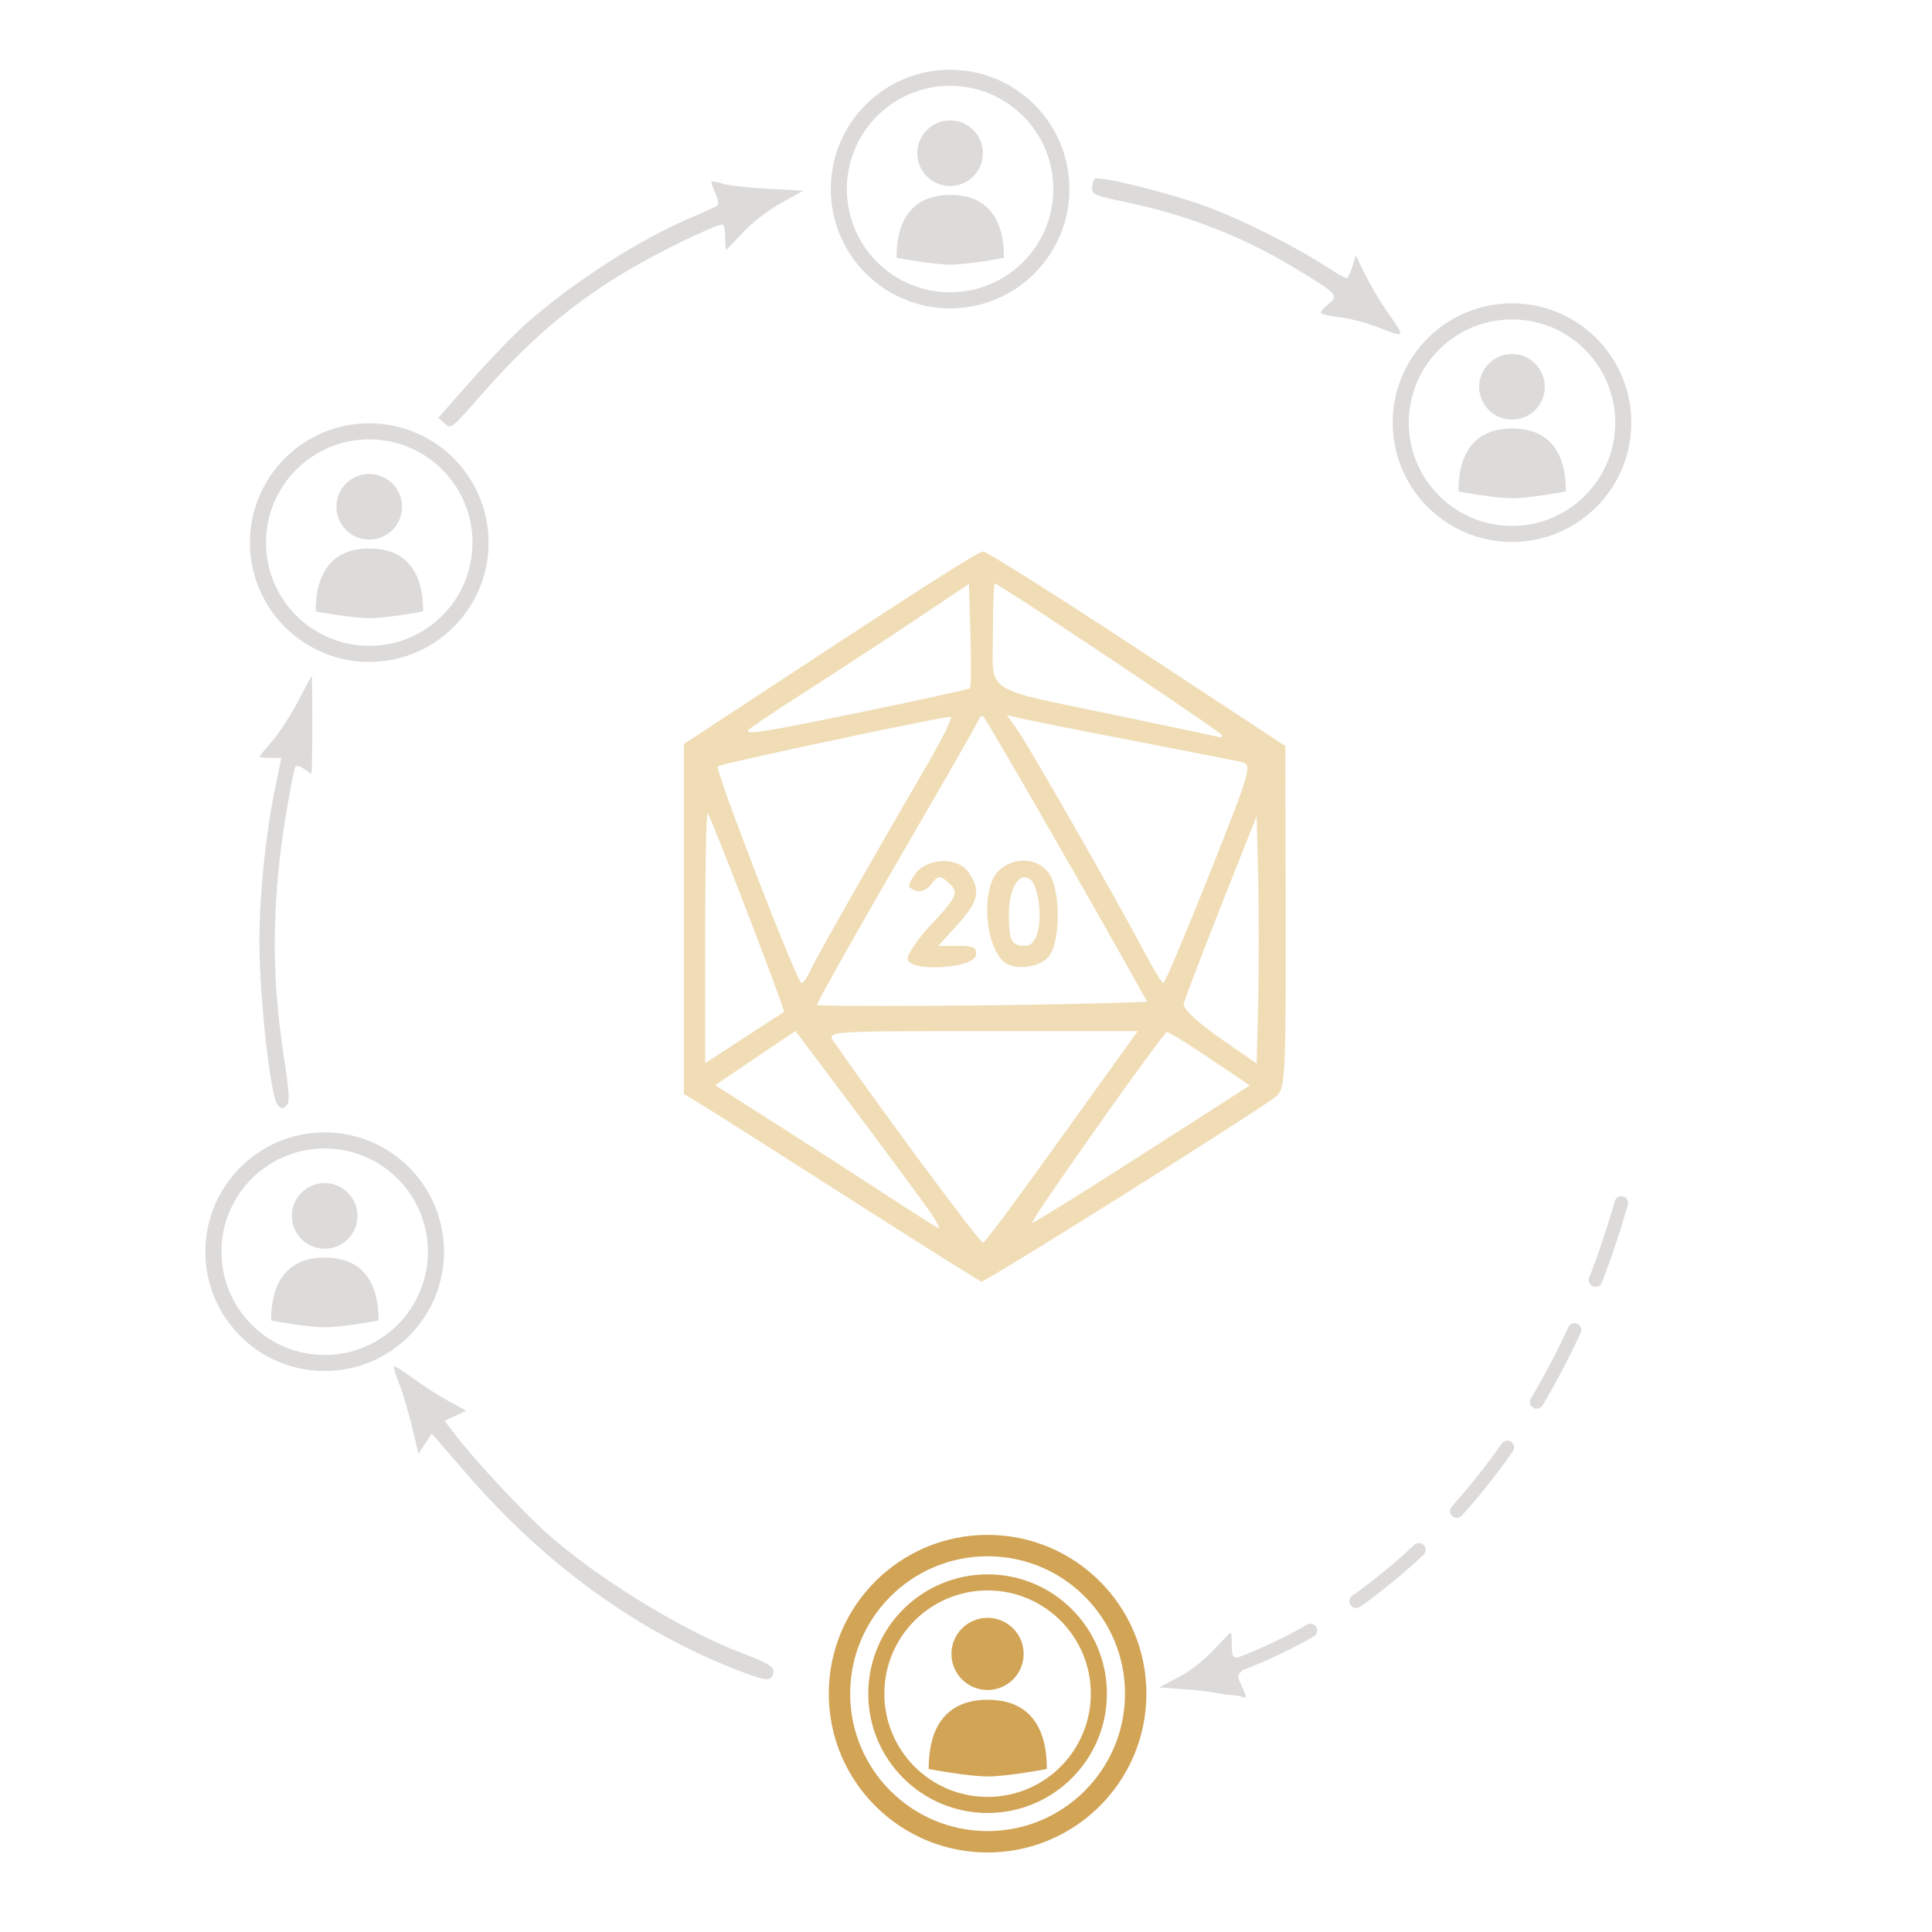
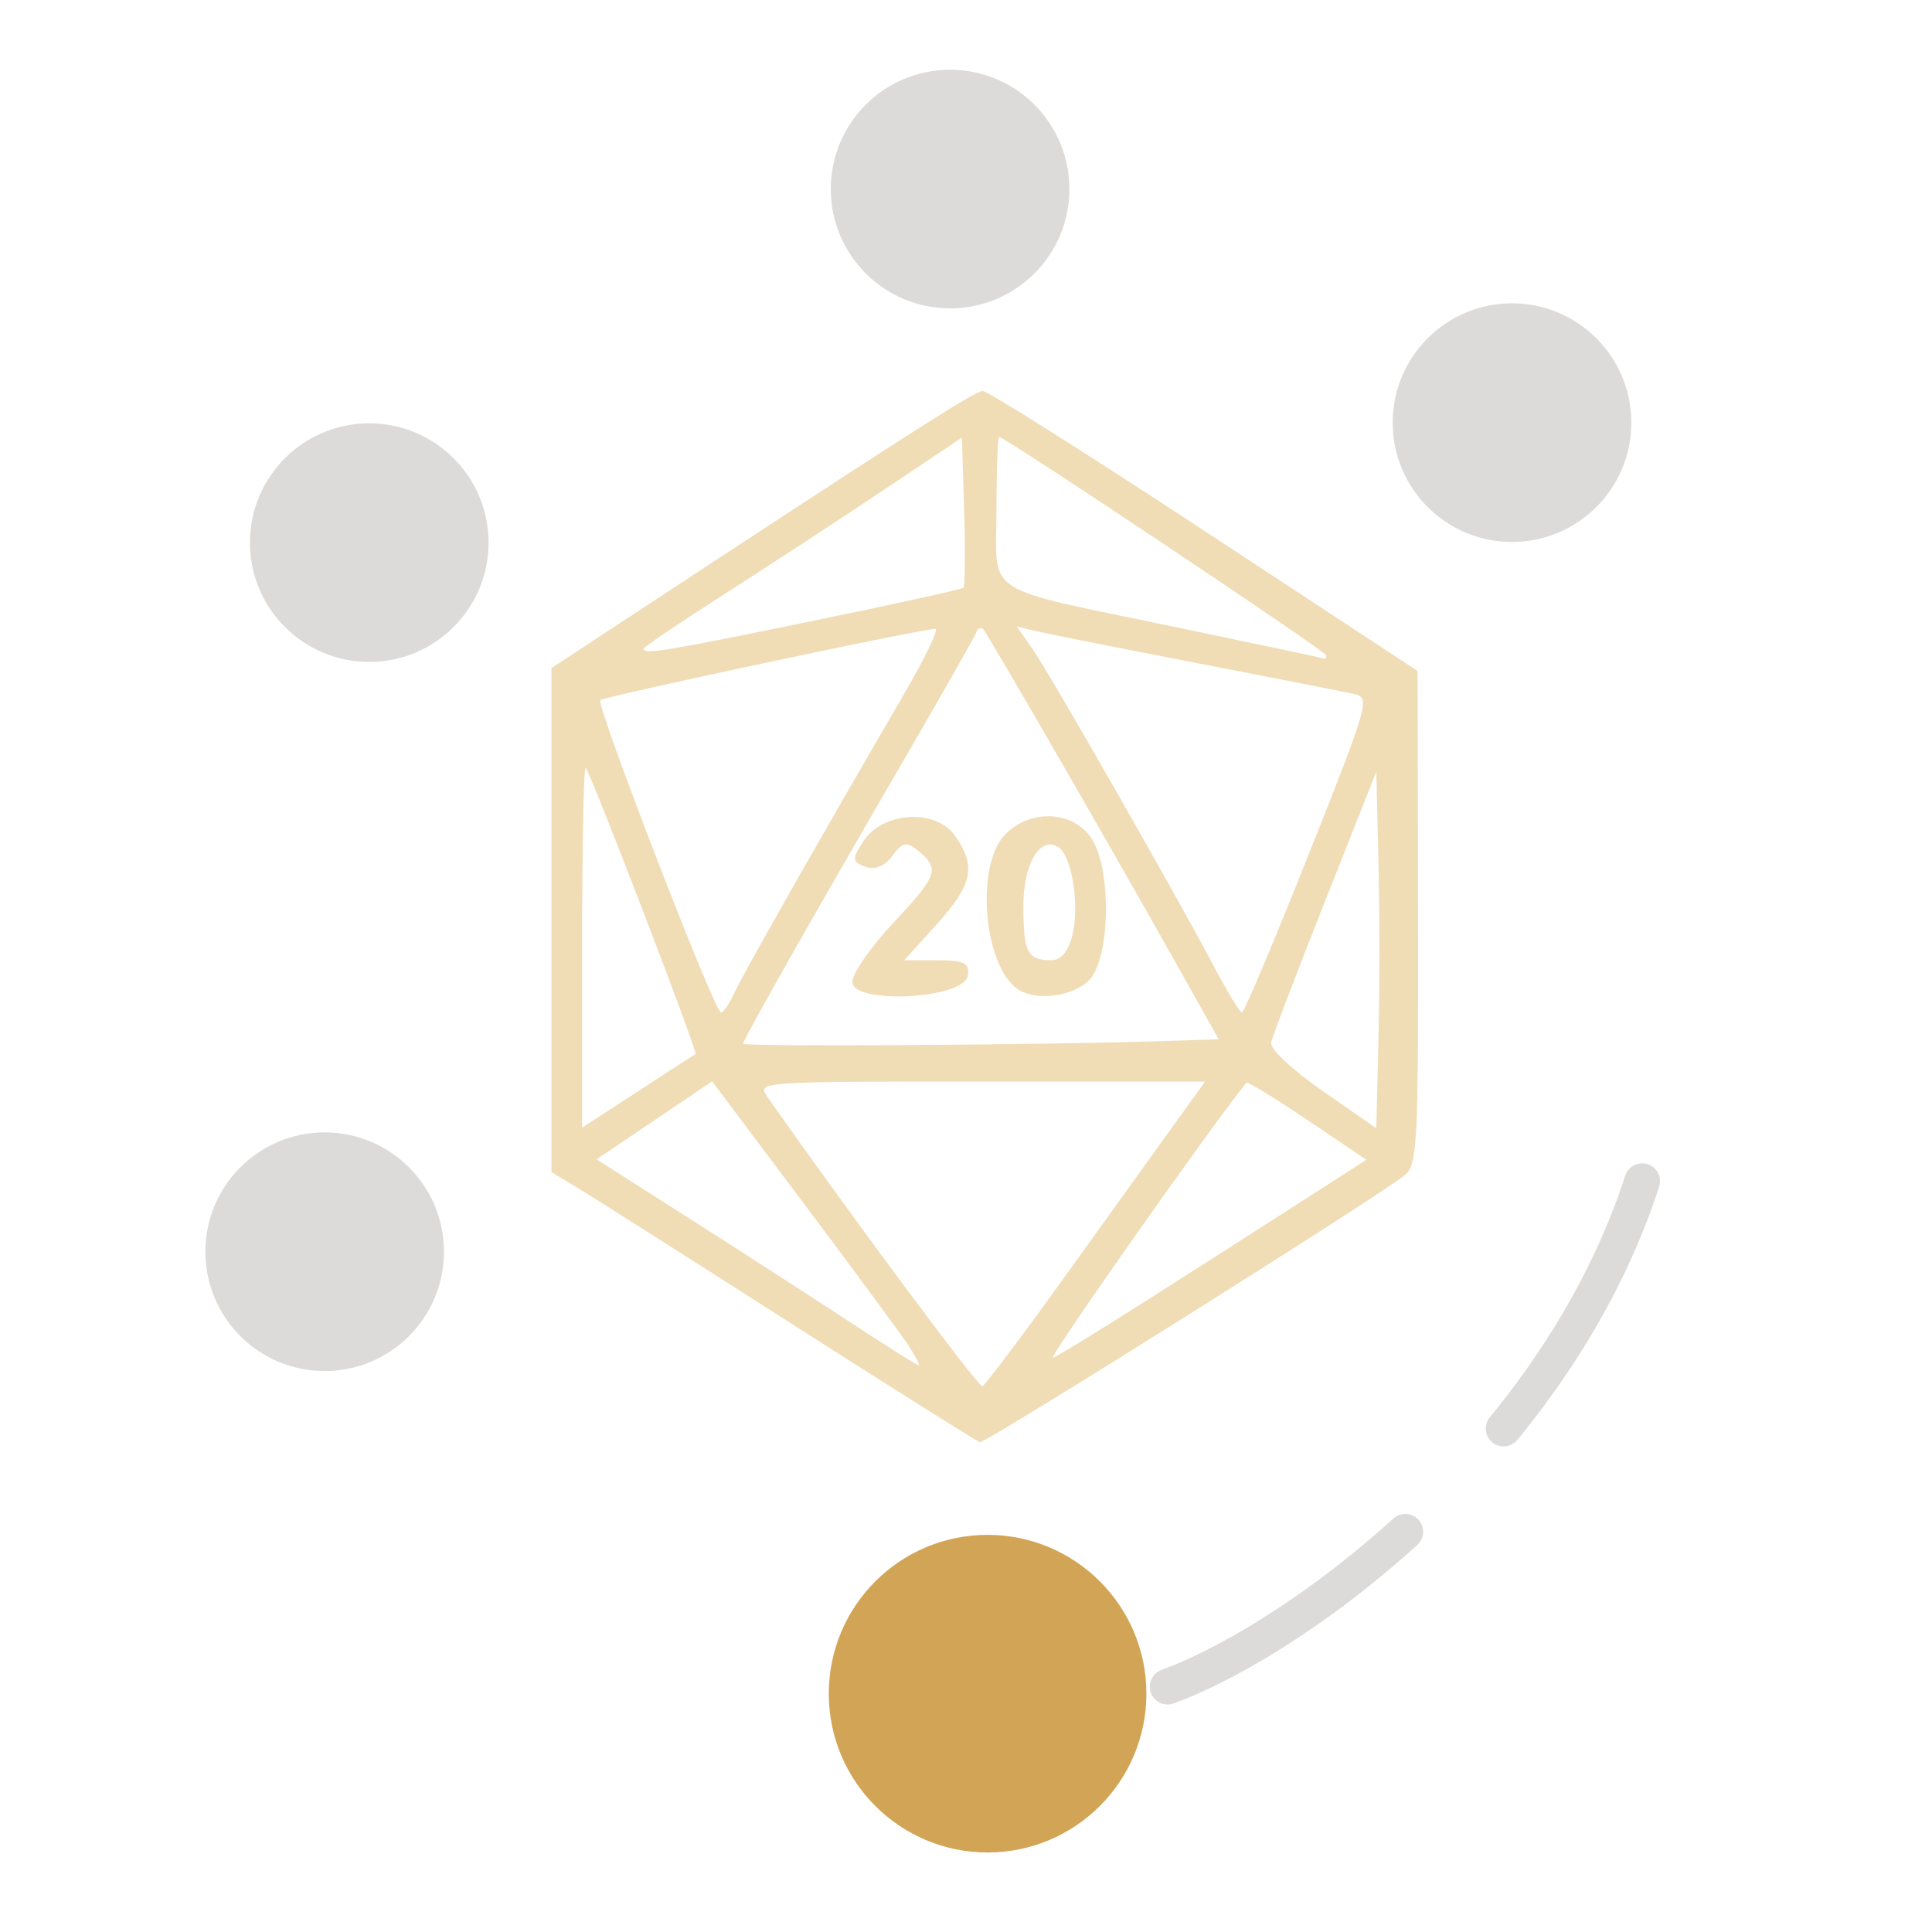
<svg xmlns="http://www.w3.org/2000/svg" viewBox="0 0 270.933 270.933" role="img" aria-label="Cadence">
-   <g id="cadence-logo" transform="translate(-175.1213,25.92916)">
-     <path id="logo-arc" d="m 348.59,207.56 c 18.3,-6.696 43.615,-26.155 54.556,-67.178" fill="none" stroke="#dddbd9" stroke-width="1.9" stroke-dasharray="11.4 7.6" stroke-linecap="round" />
-     <path id="logo-symbol" d="M 294.159,142.101 C 284.103,135.672 274.784,129.754 273.448,128.95 l -2.429,-1.461 V 102.951 78.413 l 6.165,-4.053 c 28.058,-18.446 35.081,-22.942 35.831,-22.942 0.475,0 10.2,6.137 21.612,13.637 l 20.75,13.637 0.04,23.983 c 0.037,21.949 -0.07,24.077 -1.267,25.093 -2.152,1.827 -40.644,26.022 -41.399,26.022 -0.171,0 -8.538,-5.26 -18.593,-11.689 z m 27.087,-4.75 c 4.279,-5.959 9.051,-12.6 10.605,-14.758 l 2.825,-3.923 h -21.831 c -21.544,0 -21.818,0.019 -20.806,1.467 7.494,10.723 20.565,28.329 20.941,28.207 0.268,-0.087 3.988,-5.034 8.267,-10.993 z m -15.464,7.017 c -0.703,-1.072 -5.29,-7.297 -10.194,-13.833 l -8.917,-11.884 -5.63,3.799 -5.629,3.799 8.826,5.619 c 4.854,3.09 11.852,7.604 15.551,10.03 3.699,2.426 6.848,4.413 6.998,4.416 0.15,0.002 -0.302,-0.873 -1.005,-1.945 z m 23.649,-4.664 c 5.068,-3.227 11.854,-7.565 15.08,-9.642 l 5.865,-3.775 -5.739,-3.873 c -3.156,-2.13 -5.831,-3.76 -5.943,-3.622 -3.276,4.015 -19.292,26.778 -18.841,26.778 0.2,0 4.511,-2.64 9.579,-5.867 z m -44.375,-23.712 c 0.256,-0.135 -10.197,-27.359 -10.697,-27.858 -0.193,-0.193 -0.35,7.611 -0.35,17.341 v 17.691 l 5.418,-3.531 c 2.98,-1.942 5.513,-3.581 5.629,-3.643 z m 66.504,-18.754 -0.21,-8.729 -5.01,12.652 c -2.756,6.958 -5.11,13.131 -5.231,13.716 -0.126,0.61 2.011,2.618 5.01,4.705 l 5.231,3.641 0.21,-8.628 c 0.116,-4.746 0.116,-12.556 0,-17.357 z m -21.334,17.502 5.777,-0.18 -4.195,-7.472 c -6.502,-11.58 -18.342,-32.089 -18.765,-32.505 -0.21,-0.205 -0.505,-0.037 -0.656,0.374 -0.151,0.411 -3.401,6.127 -7.221,12.703 -9.003,15.498 -15.464,26.913 -15.465,27.323 -6.8e-4,0.309 28.262,0.141 40.525,-0.242 z m -27.821,-6.232 c 0,-0.696 1.513,-2.884 3.363,-4.861 3.715,-3.972 3.912,-4.515 2.161,-5.968 -1.019,-0.846 -1.354,-0.789 -2.206,0.376 -0.619,0.846 -1.48,1.19 -2.246,0.897 -1.112,-0.427 -1.127,-0.651 -0.138,-2.149 1.614,-2.444 6.002,-2.69 7.588,-0.426 1.781,2.543 1.472,4.043 -1.51,7.345 l -2.702,2.991 h 2.757 c 2.223,0 2.709,0.254 2.508,1.308 -0.366,1.922 -9.575,2.39 -9.575,0.487 z m 13.749,0.623 c -2.877,-1.921 -3.563,-10.362 -1.046,-12.879 2.131,-2.131 5.642,-1.954 7.159,0.361 1.657,2.529 1.565,9.8 -0.149,11.693 -1.272,1.406 -4.438,1.843 -5.964,0.825 z m 4.558,-4.659 c 0.554,-2.522 -0.116,-6.478 -1.211,-7.155 -1.517,-0.938 -2.899,1.388 -2.899,4.88 0,3.852 0.339,4.517 2.307,4.517 0.849,0 1.484,-0.79 1.803,-2.242 z m -31.88,5.574 c 0.83,-1.822 8.405,-15.165 16.421,-28.926 2.095,-3.596 3.521,-6.538 3.17,-6.538 -1.314,0 -32.287,6.591 -32.642,6.947 -0.448,0.448 11.12,30.392 11.746,30.406 0.242,0.006 0.83,-0.844 1.305,-1.888 z m 55.908,-13.433 c 5.847,-14.695 6.028,-15.328 4.484,-15.678 -0.885,-0.2 -7.831,-1.566 -15.434,-3.034 -7.603,-1.469 -14.64,-2.867 -15.638,-3.109 l -1.814,-0.439 1.524,2.169 c 1.66,2.363 14.182,24.285 17.795,31.154 1.233,2.344 2.41,4.259 2.615,4.256 0.206,-0.003 3.116,-6.897 6.467,-15.32 z m 1.753,-19.434 c 0,-0.373 -31.306,-21.279 -31.864,-21.279 -0.147,0 -0.267,3.203 -0.267,7.117 0,8.534 -1.787,7.38 17.732,11.454 7.714,1.61 14.11,2.966 14.212,3.013 0.103,0.047 0.187,-0.09 0.187,-0.305 z m -50.136,-3.343 c 7.975,-1.636 14.629,-3.103 14.786,-3.26 0.157,-0.157 0.189,-3.509 0.071,-7.45 l -0.215,-7.164 -7.846,5.247 c -4.315,2.886 -11.293,7.448 -15.505,10.138 -4.213,2.69 -7.659,5.023 -7.659,5.184 0,0.579 2.084,0.236 16.369,-2.695 z" fill="#f0ddb6" />
-     <path id="logo-participant-rings" d="M 402.761,33.342 A 15.605,15.605 0 0 1 387.157,48.946 15.605,15.605 0 0 1 371.552,33.342 15.605,15.605 0 0 1 387.157,17.737 15.605,15.605 0 0 1 402.761,33.342 Z M 323.962,0.583 A 15.605,15.605 0 0 1 308.358,16.188 15.605,15.605 0 0 1 292.753,0.583 15.605,15.605 0 0 1 308.358,-15.022 15.605,15.605 0 0 1 323.962,0.583 Z M 242.509,50.164 A 15.605,15.605 0 0 1 226.904,65.769 15.605,15.605 0 0 1 211.3,50.164 15.605,15.605 0 0 1 226.904,34.56 15.605,15.605 0 0 1 242.509,50.164 Z m -6.253,99.441 a 15.605,15.605 0 0 1 -15.605,15.605 15.605,15.605 0 0 1 -15.605,-15.605 15.605,15.605 0 0 1 15.605,-15.605 15.605,15.605 0 0 1 15.605,15.605 z" fill="none" stroke="#dddbd9" stroke-width="2.254" />
-     <path id="logo-participant-marks" d="m 379.652,42.99 c 0,-2.257 0.254,-8.828 7.529,-8.828 7.275,-2e-6 7.529,6.57 7.529,8.828 0,0 -5,0.948 -7.529,0.948 -2.53,0 -7.529,-0.948 -7.529,-0.948 z M 391.755,28.316 a 4.601,4.601 0 0 1 -4.601,4.601 4.601,4.601 0 0 1 -4.601,-4.601 4.601,4.601 0 0 1 4.601,-4.601 4.601,4.601 0 0 1 4.601,4.601 z M 300.853,10.231 c 0,-2.257 0.254,-8.828 7.529,-8.828 7.275,-1.7e-6 7.529,6.57 7.529,8.828 0,0 -5,0.948 -7.529,0.948 -2.53,0 -7.529,-0.948 -7.529,-0.948 z m 12.103,-14.674 a 4.601,4.601 0 0 1 -4.601,4.601 4.601,4.601 0 0 1 -4.601,-4.601 4.601,4.601 0 0 1 4.601,-4.601 4.601,4.601 0 0 1 4.601,4.601 z m -93.558,64.256 c 0,-2.257 0.254,-8.828 7.529,-8.828 7.275,-2e-6 7.529,6.57 7.529,8.828 0,0 -5,0.948 -7.529,0.948 -2.53,0 -7.529,-0.948 -7.529,-0.948 z m 12.103,-14.674 a 4.601,4.601 0 0 1 -4.601,4.601 4.601,4.601 0 0 1 -4.601,-4.601 4.601,4.601 0 0 1 4.601,-4.601 4.601,4.601 0 0 1 4.601,4.601 z M 213.146,159.254 c 0,-2.257 0.254,-8.828 7.529,-8.828 7.275,0 7.529,6.57 7.529,8.828 0,0 -5,0.948 -7.529,0.948 -2.53,0 -7.529,-0.948 -7.529,-0.948 z m 12.103,-14.674 a 4.601,4.601 0 0 1 -4.601,4.601 4.601,4.601 0 0 1 -4.601,-4.601 4.601,4.601 0 0 1 4.601,-4.601 4.601,4.601 0 0 1 4.601,4.601 z m 122.403,67.186 c -0.704,0 -3.186,-0.578 -5.61,-0.748 l -4.408,-0.31 2.672,-1.383 c 1.606,-0.831 3.596,-2.372 4.989,-3.862 1.274,-1.363 2.371,-2.479 2.437,-2.479 0.066,0 0.12,0.797 0.12,1.771 0,1.453 0.138,1.771 0.772,1.771 0.939,0 1.276,1.368 0.498,2.024 -0.48,0.405 -0.467,0.678 0.085,1.859 0.357,0.762 0.648,1.494 0.648,1.628 0,0.34 -0.704,-0.271 -2.204,-0.271 z m -69.029,-3.447 c -14.122,-5.453 -27.029,-14.809 -38.132,-27.64 l -4.812,-5.561 -0.936,1.399 -0.936,1.399 -0.901,-3.735 c -0.496,-2.054 -1.277,-4.698 -1.736,-5.875 -0.459,-1.177 -0.834,-2.33 -0.834,-2.562 0,-0.232 1.127,0.424 2.505,1.458 1.378,1.034 3.668,2.516 5.09,3.294 l 2.585,1.413 -1.523,0.703 -1.523,0.703 1.608,2.107 c 2.485,3.255 9.581,10.876 12.699,13.637 7.206,6.382 18.851,13.557 27.191,16.752 4.287,1.643 4.899,2.064 4.533,3.119 -0.326,0.939 -1.118,0.84 -4.875,-0.611 z m -64.612,-79.376 c -1.01,-1.425 -2.511,-15.104 -2.511,-22.889 0,-6.417 0.852,-14.811 2.152,-21.201 l 0.915,-4.496 h -1.534 c -0.843,0 -1.534,-0.064 -1.534,-0.142 0,-0.078 0.804,-1.069 1.786,-2.202 0.983,-1.133 2.621,-3.659 3.642,-5.613 1.02,-1.954 1.885,-3.553 1.92,-3.553 0.036,1.42e-4 0.065,3.088 0.065,6.862 0,3.774 -0.051,6.862 -0.114,6.861 -0.063,-8.1e-5 -0.542,-0.31 -1.065,-0.688 -0.523,-0.378 -1.047,-0.516 -1.165,-0.305 -0.373,0.666 -1.81,9.028 -2.225,12.945 -1.111,10.488 -0.91,18.136 0.762,28.986 0.532,3.451 0.626,5.023 0.326,5.423 -0.533,0.71 -0.923,0.713 -1.421,0.01 z m 23.474,-95.477 -0.9,-0.805 4.589,-5.195 c 2.524,-2.857 5.941,-6.403 7.594,-7.88 6.625,-5.918 16.244,-12.088 23.643,-15.166 1.653,-0.688 3.156,-1.391 3.34,-1.562 0.184,-0.172 0.035,-0.951 -0.33,-1.732 -0.366,-0.781 -0.594,-1.498 -0.508,-1.593 0.086,-0.095 0.775,0.035 1.532,0.29 0.757,0.254 3.616,0.58 6.353,0.724 l 4.977,0.262 -3.102,1.724 c -1.819,1.011 -4.035,2.722 -5.358,4.138 -1.241,1.328 -2.31,2.414 -2.376,2.414 -0.066,0 -0.12,-0.797 -0.12,-1.771 0,-0.974 -0.176,-1.771 -0.39,-1.771 -0.773,0 -6.647,2.756 -10.998,5.16 -8.731,4.825 -15.374,10.258 -22.556,18.447 -4.489,5.119 -4.49,5.12 -5.39,4.315 z M 368.19,19.903 c -1.523,-0.588 -3.913,-1.198 -5.31,-1.356 -1.397,-0.158 -2.54,-0.443 -2.54,-0.632 0,-0.19 0.496,-0.748 1.102,-1.24 1.432,-1.164 1.2,-1.415 -4.508,-4.877 -7.492,-4.544 -15.269,-7.584 -24.097,-9.42 -4.234,-0.881 -4.555,-1.019 -4.555,-1.963 0,-0.559 0.174,-1.134 0.386,-1.279 0.634,-0.433 10.055,1.891 15.331,3.782 4.901,1.757 12.449,5.528 17.131,8.559 1.353,0.876 2.617,1.593 2.809,1.593 0.192,0 0.564,-0.722 0.828,-1.605 l 0.479,-1.605 1.266,2.617 c 0.696,1.439 2.117,3.839 3.158,5.334 2.615,3.754 2.66,3.689 -1.478,2.093 z" fill="#dddbd9" />
-     <circle id="logo-accent-ring-inner" cx="313.615" cy="211.582" r="15.605" fill="none" stroke="#d2a456" stroke-width="2.254" />
-     <path id="logo-accent-mark" d="m 305.358,222.147 c 0,-2.483 0.28,-9.711 8.282,-9.711 8.002,0 8.282,7.227 8.282,9.711 0,0 -5.5,1.043 -8.282,1.043 -2.783,0 -8.282,-1.043 -8.282,-1.043 z m 13.313,-16.142 a 5.061,5.061 0 0 1 -5.061,5.061 5.061,5.061 0 0 1 -5.061,-5.061 5.061,5.061 0 0 1 5.061,-5.061 5.061,5.061 0 0 1 5.061,5.061 z" fill="#d2a456" />
-     <circle id="logo-accent-ring-outer" cx="313.615" cy="211.582" r="20.77" fill="none" stroke="#d2a456" stroke-width="3" />
+   <path id="logo-number" d="m 119.535,137.687 c 0,-1.176 2.555,-4.87 5.679,-8.209 6.274,-6.707 6.606,-7.625 3.649,-10.078 -1.722,-1.429 -2.287,-1.333 -3.725,0.635 -1.045,1.43 -2.5,2.01 -3.793,1.514 -1.879,-0.721 -1.903,-1.099 -0.232,-3.629 2.725,-4.127 10.137,-4.543 12.815,-0.719 3.008,4.294 2.487,6.828 -2.551,12.404 l -4.564,5.051 h 4.656 c 3.754,0 4.575,0.428 4.236,2.208 -0.618,3.246 -16.17,4.036 -16.17,0.822 z m 23.22,1.052 c -4.859,-3.244 -6.017,-17.499 -1.766,-21.75 3.599,-3.599 9.529,-3.3 12.09,0.609 2.799,4.272 2.642,16.55 -0.252,19.748 -2.148,2.374 -7.495,3.113 -10.072,1.392 z m 7.698,-7.868 c 0.935,-4.259 -0.196,-10.94 -2.045,-12.083 -2.562,-1.584 -4.896,2.344 -4.896,8.241 0,6.505 0.573,7.628 3.896,7.628 1.433,0 2.507,-1.334 3.045,-3.786 z" fill="#f0ddb6" />
+   <g id="logo-mark" transform="translate(-175.1213,25.92916)">
+     <path id="logo-arc" d="m 338.861,210.6 c 18.3,-6.696 56.992,-34.527 67.933,-75.551" fill="none" stroke="#dddbd9" stroke-width="5" stroke-linecap="round" stroke-dasharray="40 20" />
+     <path id="logo-symbol" d="m 285.771,159.48 c -14.48,-9.258 -27.9,-17.78 -29.824,-18.937 l -3.497,-2.104 V 103.103 67.768 l 8.877,-5.836 c 40.404,-26.562 50.516,-33.037 51.597,-33.037 0.683,0 14.688,8.837 31.122,19.638 l 29.879,19.638 0.058,34.535 c 0.053,31.607 -0.101,34.671 -1.825,36.135 -3.099,2.631 -58.527,37.472 -59.614,37.472 -0.246,0 -12.294,-7.575 -26.774,-16.833 z m 39.005,-6.84 c 6.161,-8.581 13.033,-18.145 15.271,-21.252 l 4.068,-5.649 h -31.437 c -31.023,0 -31.418,0.028 -29.961,2.112 10.792,15.441 29.614,40.794 30.155,40.619 0.386,-0.125 5.743,-7.249 11.904,-15.83 z m -22.268,10.105 c -1.012,-1.544 -7.617,-10.508 -14.679,-19.92 l -12.84,-17.112 -8.106,5.47 -8.106,5.47 12.709,8.091 c 6.99,4.45 17.067,10.949 22.393,14.443 5.326,3.494 9.861,6.355 10.077,6.359 0.216,0.002 -0.435,-1.257 -1.447,-2.801 z m 34.054,-6.717 c 7.298,-4.646 17.07,-10.894 21.715,-13.884 l 8.446,-5.436 -8.264,-5.577 c -4.545,-3.067 -8.397,-5.414 -8.559,-5.216 -4.718,5.782 -27.781,38.56 -27.132,38.56 0.288,0 6.495,-3.802 13.794,-8.448 z m -63.9,-34.145 c 0.368,-0.195 -14.684,-39.397 -15.403,-40.116 -0.277,-0.277 -0.504,10.959 -0.504,24.97 v 25.475 l 7.801,-5.084 c 4.291,-2.796 7.939,-5.157 8.106,-5.245 z m 95.765,-27.006 -0.303,-12.569 -7.215,18.218 c -3.968,10.02 -7.358,18.908 -7.532,19.751 -0.182,0.879 2.896,3.769 7.215,6.776 l 7.532,5.243 0.303,-12.425 c 0.167,-6.834 0.167,-18.081 0,-24.994 z m -30.721,25.203 8.319,-0.26 -6.041,-10.76 C 330.622,92.385 313.573,62.851 312.962,62.252 c -0.302,-0.296 -0.727,-0.054 -0.945,0.538 -0.218,0.592 -4.897,8.824 -10.398,18.293 -12.964,22.317 -22.268,38.755 -22.27,39.345 -9.7e-4,0.445 40.697,0.203 58.356,-0.348 z m -59.607,-6.759 c 1.195,-2.624 12.103,-21.838 23.646,-41.653 3.017,-5.178 5.07,-9.415 4.564,-9.415 -1.892,0 -46.493,9.492 -47.004,10.003 -0.645,0.645 16.013,43.764 16.914,43.784 0.349,0.008 1.195,-1.215 1.88,-2.719 z m 80.507,-19.343 c 8.42,-21.16 8.681,-22.073 6.456,-22.576 -1.275,-0.289 -11.276,-2.255 -22.225,-4.369 -10.949,-2.115 -21.082,-4.129 -22.518,-4.477 l -2.611,-0.632 2.195,3.124 c 2.391,3.402 20.422,34.971 25.625,44.862 1.775,3.376 3.47,6.134 3.766,6.129 0.296,-0.005 4.487,-9.932 9.312,-22.06 z m 2.524,-27.985 c 0,-0.537 -45.081,-30.642 -45.884,-30.642 -0.212,0 -0.385,4.612 -0.385,10.249 0,12.29 -2.573,10.627 25.535,16.493 11.108,2.318 20.318,4.271 20.466,4.339 0.148,0.068 0.269,-0.13 0.269,-0.44 z m -72.196,-4.814 c 11.485,-2.356 21.066,-4.468 21.292,-4.694 0.226,-0.226 0.272,-5.054 0.102,-10.728 l -0.309,-10.317 -11.298,7.555 c -6.214,4.155 -16.262,10.725 -22.328,14.599 -6.066,3.874 -11.029,7.233 -11.029,7.465 0,0.833 3,0.339 23.571,-3.88 z" fill="#f0ddb6" />
+     <path id="logo-participant-dots" d="M 402.761,33.342 A 15.605,15.605 0 0 1 387.157,48.946 15.605,15.605 0 0 1 371.552,33.342 15.605,15.605 0 0 1 387.157,17.737 15.605,15.605 0 0 1 402.761,33.342 Z M 323.962,0.583 A 15.605,15.605 0 0 1 308.358,16.188 15.605,15.605 0 0 1 292.753,0.583 15.605,15.605 0 0 1 308.358,-15.022 15.605,15.605 0 0 1 323.962,0.583 Z M 242.509,50.164 A 15.605,15.605 0 0 1 226.904,65.769 15.605,15.605 0 0 1 211.3,50.164 15.605,15.605 0 0 1 226.904,34.56 15.605,15.605 0 0 1 242.509,50.164 Z m -6.253,99.441 a 15.605,15.605 0 0 1 -15.605,15.605 15.605,15.605 0 0 1 -15.605,-15.605 15.605,15.605 0 0 1 15.605,-15.605 15.605,15.605 0 0 1 15.605,15.605 z" fill="#dddbd9" stroke="#dddbd9" stroke-width="2.254" />
+     <circle id="logo-accent" cx="313.615" cy="211.582" r="20.77" fill="#d2a456" stroke="#d2a456" stroke-width="3" />
  </g>
</svg>
